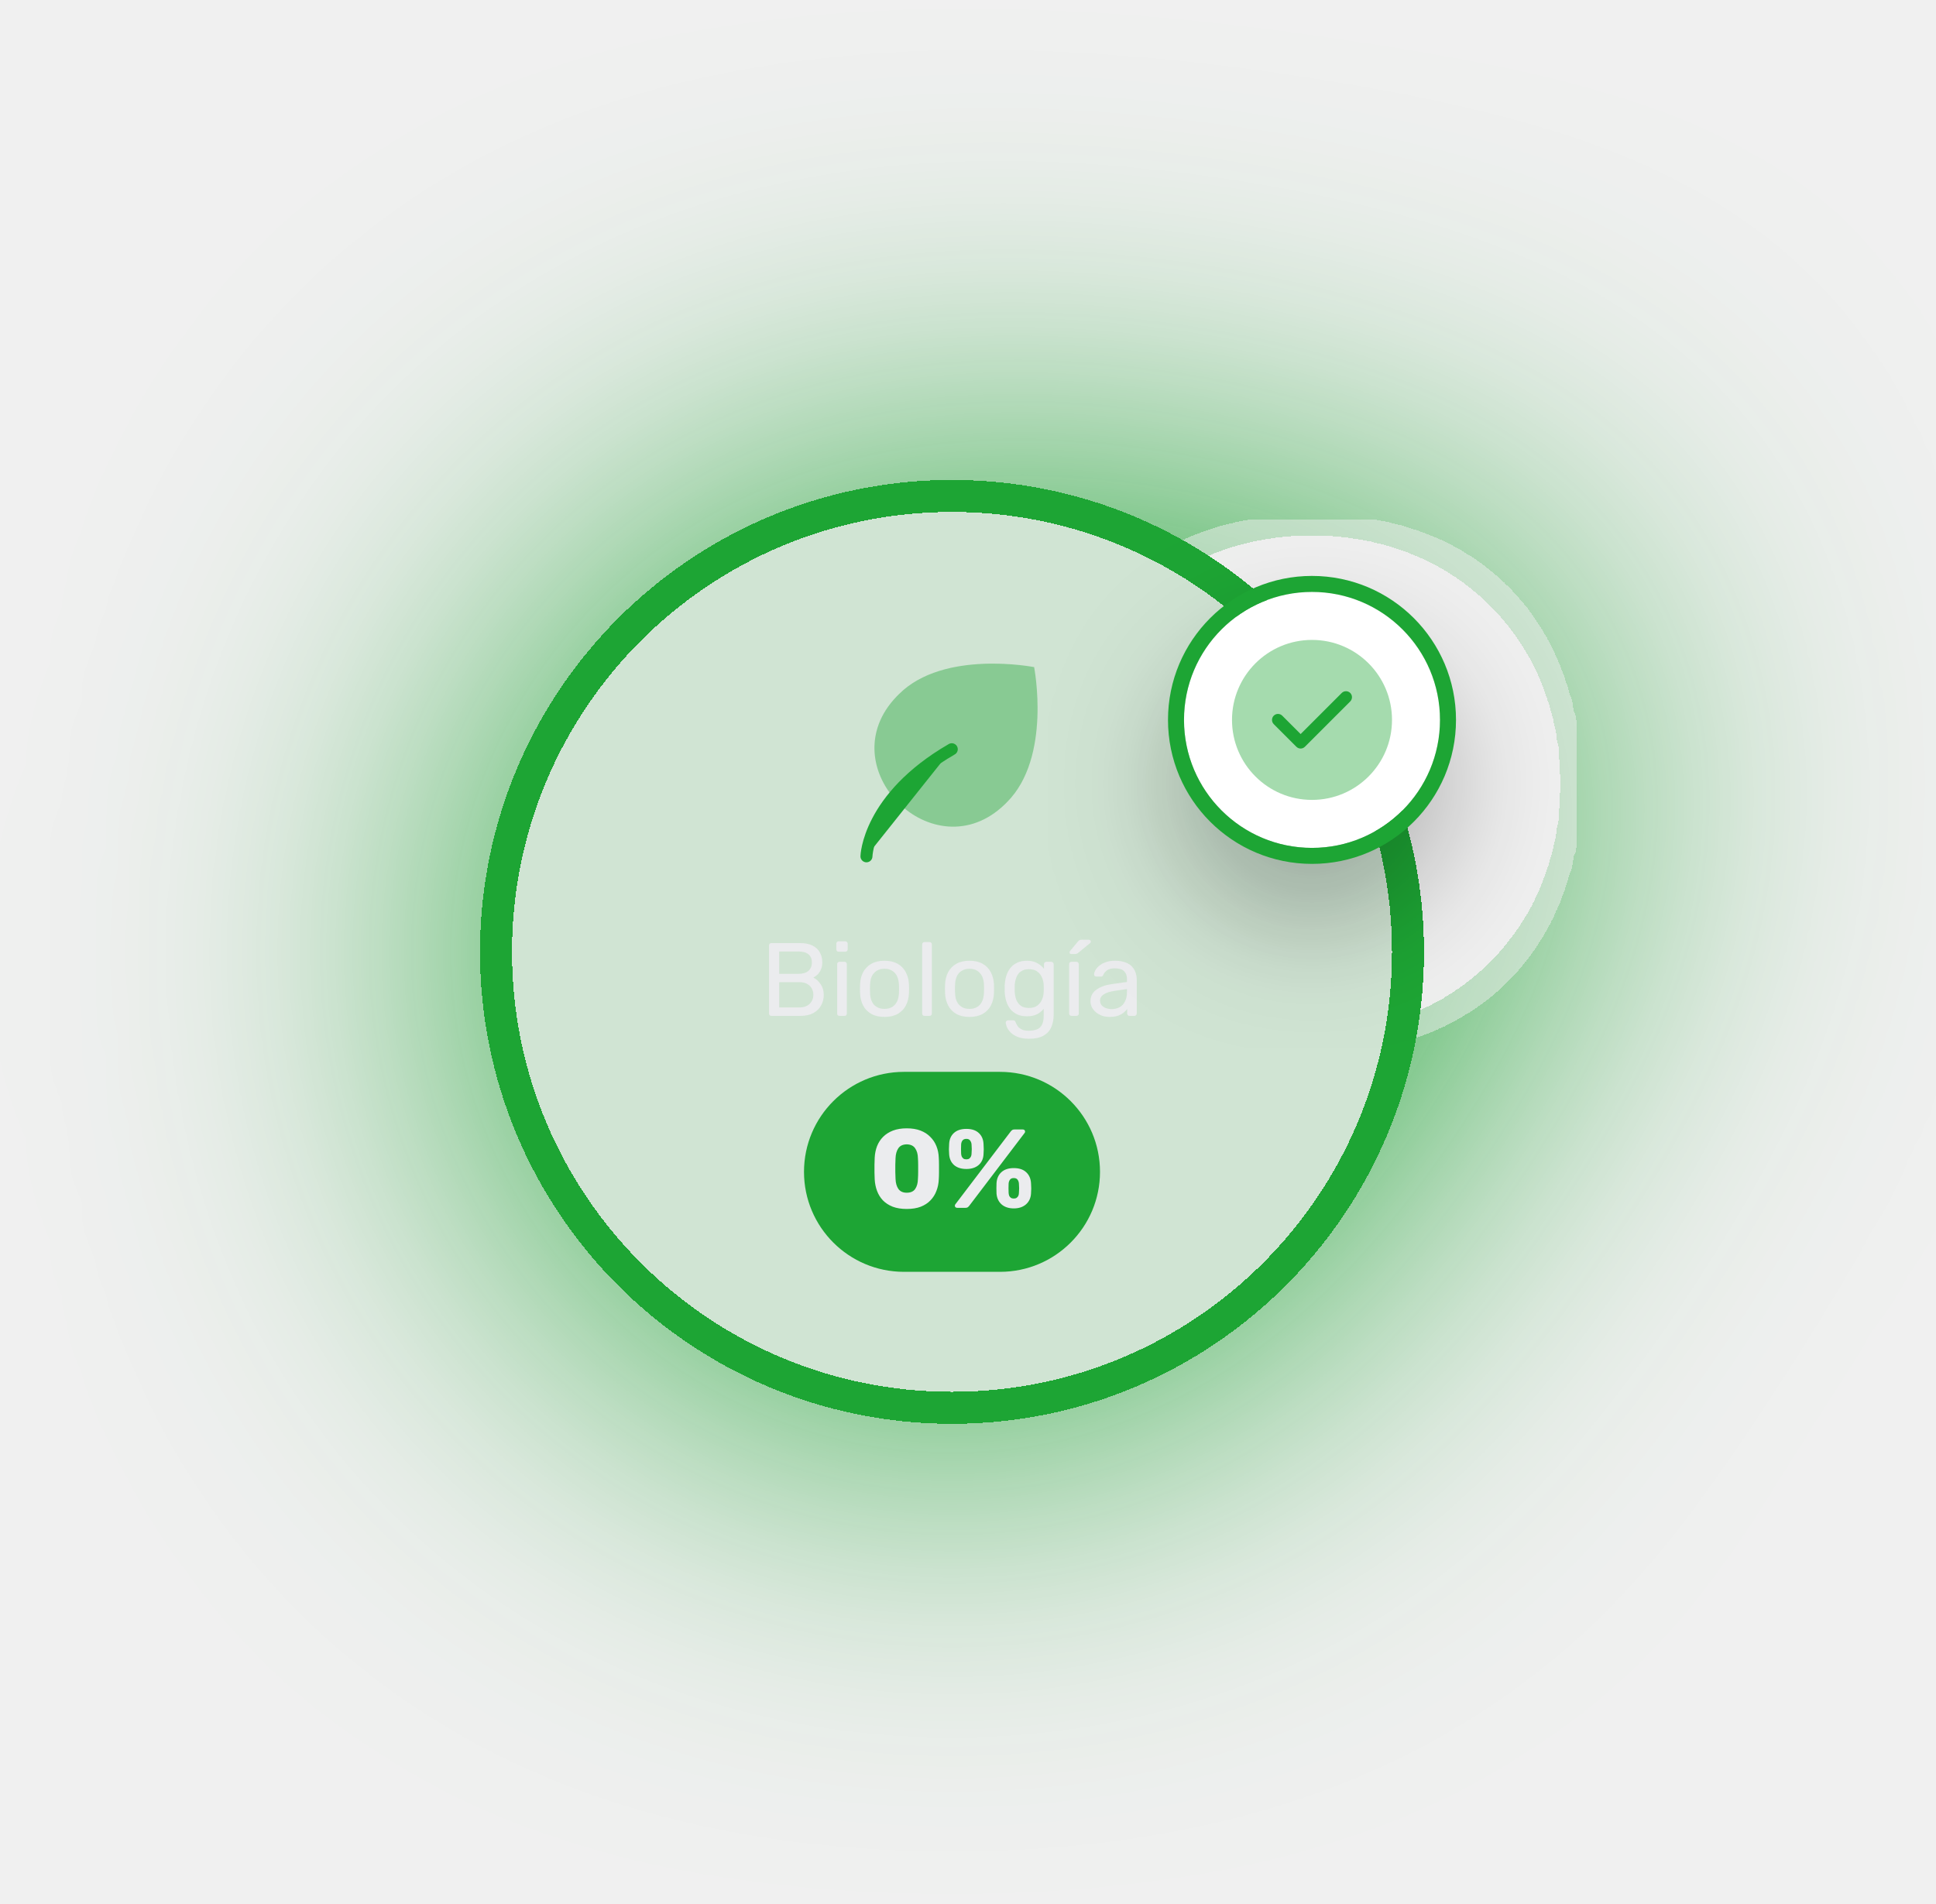
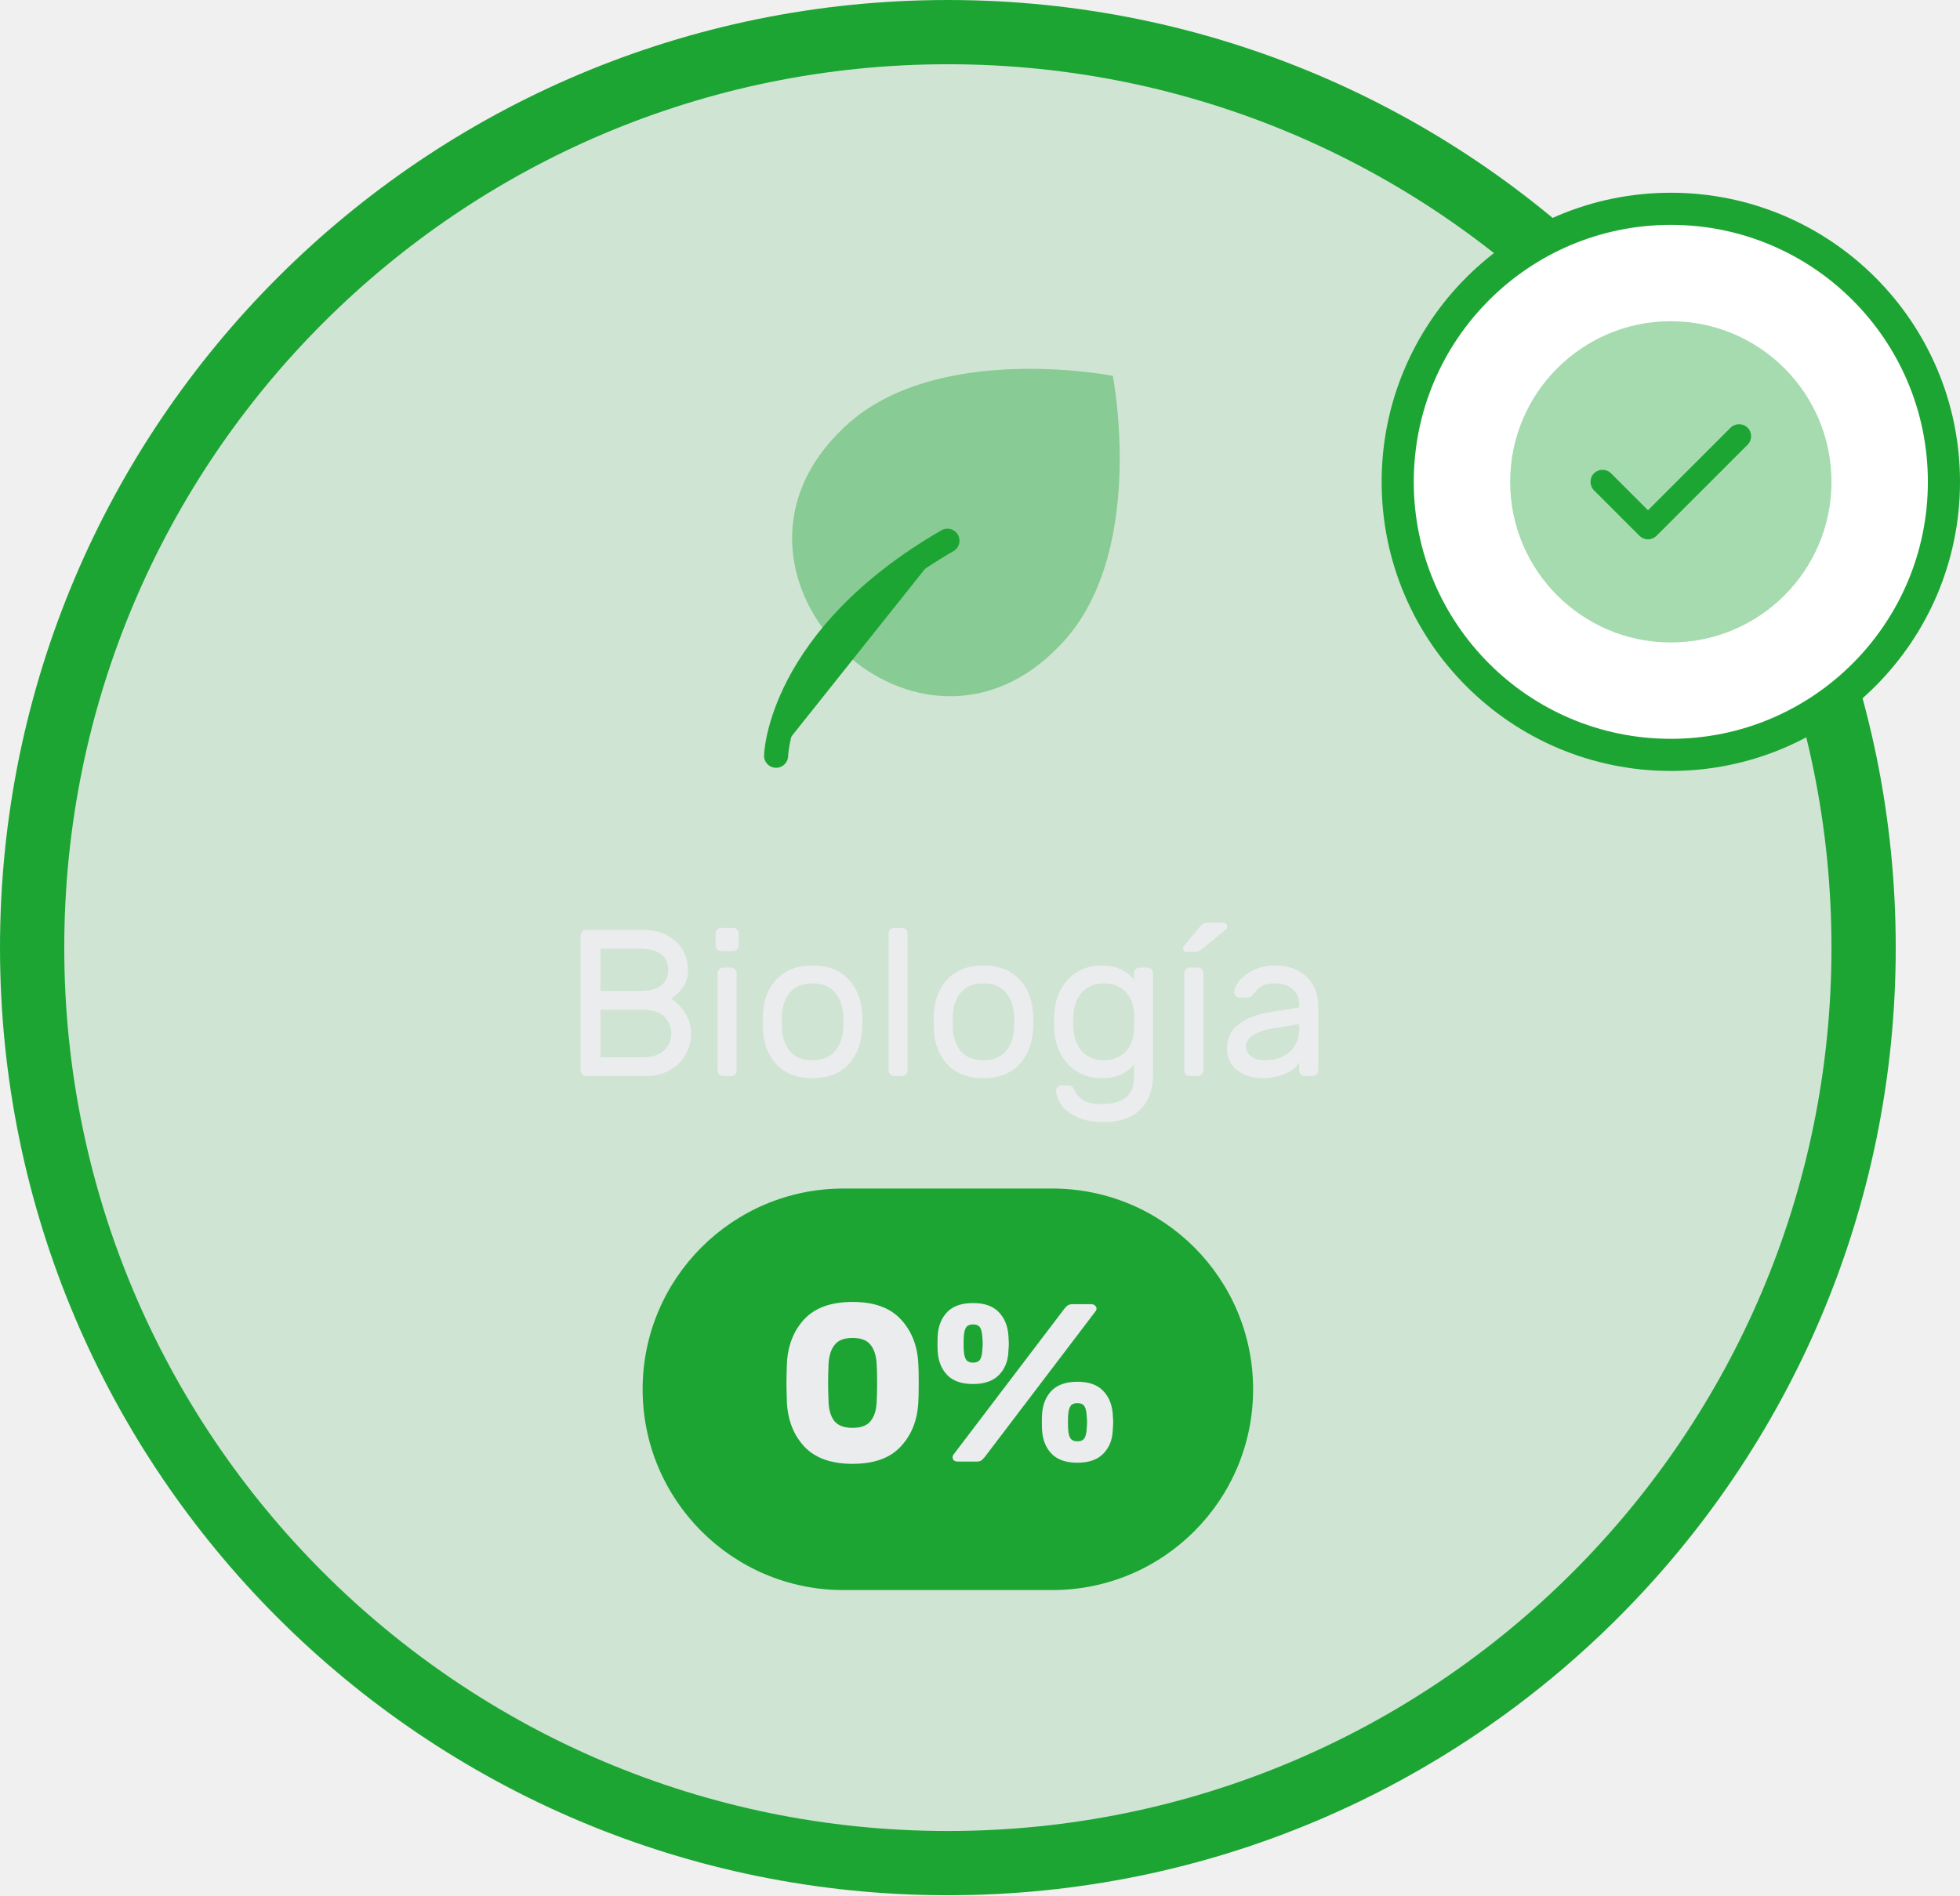
- <svg xmlns="http://www.w3.org/2000/svg" width="242" height="238" viewBox="0 0 242 238" fill="none">
-   <g filter="url(#filter0_d_15958_23134)">
-     <rect x="64" y="64" width="110" height="110" rx="55" fill="#1DA534" fill-opacity="0.15" shape-rendering="crispEdges" />
-     <rect x="62" y="62" width="114" height="114" rx="57" stroke="#1DA534" stroke-width="4" shape-rendering="crispEdges" />
-     <g clip-path="url(#clip0_15958_23134)">
-       <mask id="mask0_15958_23134" style="mask-type:luminance" maskUnits="userSpaceOnUse" x="103" y="79" width="32" height="32">
-         <path d="M135 79H103V111H135V79Z" fill="white" />
-       </mask>
-       <g mask="url(#mask0_15958_23134)">
-         <path opacity="0.4" d="M125.879 100.28C125.786 100.374 125.693 100.454 125.613 100.547C116.719 109.174 103.479 95.934 112.106 87.04C112.199 86.947 112.279 86.867 112.373 86.774C117.973 81.174 129.266 83.4 129.266 83.4C129.266 83.4 131.479 94.68 125.879 100.28Z" fill="#1DA534" />
-         <path d="M118.973 93.666C108.48 99.733 108.307 107.053 108.307 107.053L118.973 93.666Z" fill="#1DA534" />
-         <path d="M118.973 93.666C108.48 99.733 108.307 107.053 108.307 107.053" stroke="#1DA534" stroke-width="1.5" stroke-miterlimit="10" stroke-linecap="round" />
-       </g>
-     </g>
-     <path d="M96.43 127C96.334 127 96.26 126.974 96.209 126.922C96.156 126.861 96.13 126.788 96.13 126.701V118.212C96.13 118.117 96.156 118.043 96.209 117.991C96.26 117.93 96.334 117.9 96.43 117.9H99.992C100.642 117.9 101.17 118.008 101.578 118.225C101.994 118.433 102.297 118.719 102.488 119.083C102.687 119.447 102.787 119.854 102.787 120.305C102.787 120.66 102.726 120.968 102.605 121.228C102.492 121.479 102.349 121.687 102.176 121.852C102.002 122.008 101.833 122.129 101.669 122.216C102.007 122.381 102.306 122.649 102.566 123.022C102.834 123.395 102.969 123.845 102.969 124.374C102.969 124.851 102.86 125.288 102.644 125.687C102.427 126.086 102.102 126.406 101.669 126.649C101.244 126.883 100.715 127 100.083 127H96.43ZM97.404 125.947H99.913C100.477 125.947 100.91 125.795 101.214 125.492C101.517 125.189 101.669 124.816 101.669 124.374C101.669 123.915 101.517 123.538 101.214 123.243C100.91 122.94 100.477 122.788 99.913 122.788H97.404V125.947ZM97.404 121.748H99.796C100.351 121.748 100.772 121.622 101.058 121.371C101.344 121.111 101.487 120.76 101.487 120.318C101.487 119.876 101.344 119.538 101.058 119.304C100.772 119.07 100.351 118.953 99.796 118.953H97.404V121.748ZM104.944 127C104.857 127 104.784 126.974 104.723 126.922C104.671 126.861 104.645 126.788 104.645 126.701V120.539C104.645 120.452 104.671 120.383 104.723 120.331C104.784 120.27 104.857 120.24 104.944 120.24H105.568C105.655 120.24 105.724 120.27 105.776 120.331C105.828 120.383 105.854 120.452 105.854 120.539V126.701C105.854 126.788 105.828 126.861 105.776 126.922C105.724 126.974 105.655 127 105.568 127H104.944ZM104.84 118.979C104.753 118.979 104.68 118.953 104.619 118.901C104.567 118.84 104.541 118.767 104.541 118.68V117.978C104.541 117.891 104.567 117.822 104.619 117.77C104.68 117.709 104.753 117.679 104.84 117.679H105.659C105.746 117.679 105.815 117.709 105.867 117.77C105.928 117.822 105.958 117.891 105.958 117.978V118.68C105.958 118.767 105.928 118.84 105.867 118.901C105.815 118.953 105.746 118.979 105.659 118.979H104.84ZM110.563 127.13C109.904 127.13 109.354 127.004 108.912 126.753C108.47 126.502 108.132 126.155 107.898 125.713C107.664 125.262 107.534 124.751 107.508 124.179C107.499 124.032 107.495 123.845 107.495 123.62C107.495 123.386 107.499 123.2 107.508 123.061C107.534 122.48 107.664 121.969 107.898 121.527C108.14 121.085 108.483 120.738 108.925 120.487C109.367 120.236 109.913 120.11 110.563 120.11C111.213 120.11 111.759 120.236 112.201 120.487C112.643 120.738 112.981 121.085 113.215 121.527C113.457 121.969 113.592 122.48 113.618 123.061C113.626 123.2 113.631 123.386 113.631 123.62C113.631 123.845 113.626 124.032 113.618 124.179C113.592 124.751 113.462 125.262 113.228 125.713C112.994 126.155 112.656 126.502 112.214 126.753C111.772 127.004 111.221 127.13 110.563 127.13ZM110.563 126.129C111.1 126.129 111.529 125.96 111.85 125.622C112.17 125.275 112.344 124.773 112.37 124.114C112.378 123.984 112.383 123.819 112.383 123.62C112.383 123.421 112.378 123.256 112.37 123.126C112.344 122.467 112.17 121.969 111.85 121.631C111.529 121.284 111.1 121.111 110.563 121.111C110.025 121.111 109.592 121.284 109.263 121.631C108.942 121.969 108.773 122.467 108.756 123.126C108.747 123.256 108.743 123.421 108.743 123.62C108.743 123.819 108.747 123.984 108.756 124.114C108.773 124.773 108.942 125.275 109.263 125.622C109.592 125.96 110.025 126.129 110.563 126.129ZM115.57 127C115.484 127 115.41 126.974 115.349 126.922C115.297 126.861 115.271 126.788 115.271 126.701V118.069C115.271 117.982 115.297 117.913 115.349 117.861C115.41 117.8 115.484 117.77 115.57 117.77H116.181C116.277 117.77 116.35 117.8 116.402 117.861C116.454 117.913 116.48 117.982 116.48 118.069V126.701C116.48 126.788 116.454 126.861 116.402 126.922C116.35 126.974 116.277 127 116.181 127H115.57ZM121.189 127.13C120.53 127.13 119.98 127.004 119.538 126.753C119.096 126.502 118.758 126.155 118.524 125.713C118.29 125.262 118.16 124.751 118.134 124.179C118.125 124.032 118.121 123.845 118.121 123.62C118.121 123.386 118.125 123.2 118.134 123.061C118.16 122.48 118.29 121.969 118.524 121.527C118.766 121.085 119.109 120.738 119.551 120.487C119.993 120.236 120.539 120.11 121.189 120.11C121.839 120.11 122.385 120.236 122.827 120.487C123.269 120.738 123.607 121.085 123.841 121.527C124.083 121.969 124.218 122.48 124.244 123.061C124.252 123.2 124.257 123.386 124.257 123.62C124.257 123.845 124.252 124.032 124.244 124.179C124.218 124.751 124.088 125.262 123.854 125.713C123.62 126.155 123.282 126.502 122.84 126.753C122.398 127.004 121.847 127.13 121.189 127.13ZM121.189 126.129C121.726 126.129 122.155 125.96 122.476 125.622C122.796 125.275 122.97 124.773 122.996 124.114C123.004 123.984 123.009 123.819 123.009 123.62C123.009 123.421 123.004 123.256 122.996 123.126C122.97 122.467 122.796 121.969 122.476 121.631C122.155 121.284 121.726 121.111 121.189 121.111C120.651 121.111 120.218 121.284 119.889 121.631C119.568 121.969 119.399 122.467 119.382 123.126C119.373 123.256 119.369 123.421 119.369 123.62C119.369 123.819 119.373 123.984 119.382 124.114C119.399 124.773 119.568 125.275 119.889 125.622C120.218 125.96 120.651 126.129 121.189 126.129ZM128.653 129.86C128.064 129.86 127.579 129.782 127.197 129.626C126.825 129.47 126.53 129.279 126.313 129.054C126.105 128.837 125.954 128.616 125.858 128.391C125.772 128.174 125.724 128.001 125.715 127.871C125.707 127.784 125.733 127.711 125.793 127.65C125.863 127.589 125.936 127.559 126.014 127.559H126.638C126.716 127.559 126.781 127.576 126.833 127.611C126.885 127.646 126.929 127.719 126.963 127.832C127.015 127.962 127.093 128.105 127.197 128.261C127.301 128.426 127.462 128.564 127.678 128.677C127.895 128.798 128.198 128.859 128.588 128.859C128.996 128.859 129.338 128.803 129.615 128.69C129.893 128.586 130.101 128.395 130.239 128.118C130.387 127.849 130.46 127.477 130.46 127V126.116C130.252 126.385 129.979 126.61 129.641 126.792C129.303 126.965 128.879 127.052 128.367 127.052C127.882 127.052 127.466 126.97 127.119 126.805C126.773 126.632 126.487 126.402 126.261 126.116C126.045 125.821 125.88 125.488 125.767 125.115C125.663 124.742 125.603 124.352 125.585 123.945C125.577 123.702 125.577 123.464 125.585 123.23C125.603 122.823 125.663 122.433 125.767 122.06C125.88 121.687 126.045 121.354 126.261 121.059C126.487 120.764 126.773 120.535 127.119 120.37C127.466 120.197 127.882 120.11 128.367 120.11C128.887 120.11 129.316 120.21 129.654 120.409C130.001 120.6 130.283 120.834 130.499 121.111V120.552C130.499 120.465 130.525 120.392 130.577 120.331C130.638 120.27 130.712 120.24 130.798 120.24H131.396C131.483 120.24 131.557 120.27 131.617 120.331C131.678 120.392 131.708 120.465 131.708 120.552V126.857C131.708 127.438 131.609 127.953 131.409 128.404C131.219 128.855 130.898 129.21 130.447 129.47C130.005 129.73 129.407 129.86 128.653 129.86ZM128.627 126.012C129.061 126.012 129.407 125.912 129.667 125.713C129.936 125.514 130.131 125.262 130.252 124.959C130.382 124.656 130.452 124.348 130.46 124.036C130.469 123.915 130.473 123.767 130.473 123.594C130.473 123.412 130.469 123.26 130.46 123.139C130.452 122.827 130.382 122.519 130.252 122.216C130.131 121.913 129.936 121.661 129.667 121.462C129.407 121.263 129.061 121.163 128.627 121.163C128.194 121.163 127.847 121.263 127.587 121.462C127.327 121.653 127.141 121.908 127.028 122.229C126.916 122.541 126.851 122.879 126.833 123.243C126.825 123.468 126.825 123.698 126.833 123.932C126.851 124.296 126.916 124.638 127.028 124.959C127.141 125.271 127.327 125.527 127.587 125.726C127.847 125.917 128.194 126.012 128.627 126.012ZM133.94 127C133.854 127 133.78 126.974 133.719 126.922C133.667 126.861 133.641 126.788 133.641 126.701V120.539C133.641 120.452 133.667 120.383 133.719 120.331C133.78 120.27 133.854 120.24 133.94 120.24H134.564C134.651 120.24 134.72 120.27 134.772 120.331C134.824 120.383 134.85 120.452 134.85 120.539V126.701C134.85 126.788 134.824 126.861 134.772 126.922C134.72 126.974 134.651 127 134.564 127H133.94ZM133.901 119.265C133.763 119.265 133.693 119.196 133.693 119.057C133.693 118.988 133.715 118.931 133.758 118.888L134.733 117.718C134.811 117.623 134.881 117.562 134.941 117.536C135.002 117.501 135.093 117.484 135.214 117.484H136.098C136.263 117.484 136.345 117.566 136.345 117.731C136.345 117.792 136.324 117.844 136.28 117.887L134.772 119.122C134.703 119.183 134.638 119.222 134.577 119.239C134.517 119.256 134.439 119.265 134.343 119.265H133.901ZM138.675 127.13C138.241 127.13 137.847 127.043 137.492 126.87C137.136 126.697 136.85 126.463 136.634 126.168C136.417 125.873 136.309 125.54 136.309 125.167C136.309 124.569 136.551 124.092 137.037 123.737C137.522 123.382 138.155 123.148 138.935 123.035L140.872 122.762V122.385C140.872 121.969 140.75 121.644 140.508 121.41C140.274 121.176 139.888 121.059 139.351 121.059C138.961 121.059 138.644 121.137 138.402 121.293C138.168 121.449 138.003 121.648 137.908 121.891C137.856 122.021 137.765 122.086 137.635 122.086H137.05C136.954 122.086 136.881 122.06 136.829 122.008C136.785 121.947 136.764 121.878 136.764 121.8C136.764 121.67 136.811 121.51 136.907 121.319C137.011 121.128 137.167 120.942 137.375 120.76C137.583 120.578 137.847 120.426 138.168 120.305C138.497 120.175 138.896 120.11 139.364 120.11C139.884 120.11 140.321 120.179 140.677 120.318C141.032 120.448 141.309 120.626 141.509 120.851C141.717 121.076 141.864 121.332 141.951 121.618C142.046 121.904 142.094 122.194 142.094 122.489V126.701C142.094 126.788 142.063 126.861 142.003 126.922C141.951 126.974 141.881 127 141.795 127H141.197C141.101 127 141.028 126.974 140.976 126.922C140.924 126.861 140.898 126.788 140.898 126.701V126.142C140.785 126.298 140.633 126.454 140.443 126.61C140.252 126.757 140.014 126.883 139.728 126.987C139.442 127.082 139.091 127.13 138.675 127.13ZM138.948 126.155C139.303 126.155 139.628 126.081 139.923 125.934C140.217 125.778 140.447 125.54 140.612 125.219C140.785 124.898 140.872 124.495 140.872 124.01V123.646L139.364 123.867C138.748 123.954 138.285 124.101 137.973 124.309C137.661 124.508 137.505 124.764 137.505 125.076C137.505 125.319 137.574 125.522 137.713 125.687C137.86 125.843 138.042 125.96 138.259 126.038C138.484 126.116 138.714 126.155 138.948 126.155Z" fill="#EBECEE" />
-     <rect x="100.5" y="134" width="37" height="25" rx="12.5" fill="#1DA534" />
-     <path d="M113.342 151.14C112.67 151.14 112.086 151.047 111.592 150.86C111.097 150.664 110.686 150.398 110.36 150.062C110.042 149.726 109.8 149.334 109.632 148.886C109.464 148.438 109.366 147.957 109.338 147.444C109.328 147.192 109.319 146.907 109.31 146.59C109.31 146.263 109.31 145.937 109.31 145.61C109.319 145.274 109.328 144.975 109.338 144.714C109.366 144.201 109.464 143.725 109.632 143.286C109.809 142.838 110.061 142.451 110.388 142.124C110.724 141.788 111.134 141.527 111.62 141.34C112.114 141.153 112.688 141.06 113.342 141.06C114.004 141.06 114.578 141.153 115.064 141.34C115.549 141.527 115.955 141.788 116.282 142.124C116.618 142.451 116.874 142.838 117.052 143.286C117.229 143.725 117.327 144.201 117.346 144.714C117.364 144.975 117.374 145.274 117.374 145.61C117.383 145.937 117.383 146.263 117.374 146.59C117.374 146.907 117.364 147.192 117.346 147.444C117.327 147.957 117.229 148.438 117.052 148.886C116.884 149.334 116.636 149.726 116.31 150.062C115.992 150.398 115.586 150.664 115.092 150.86C114.606 151.047 114.023 151.14 113.342 151.14ZM113.342 149.11C113.827 149.11 114.177 148.956 114.392 148.648C114.616 148.331 114.732 147.906 114.742 147.374C114.76 147.103 114.77 146.819 114.77 146.52C114.779 146.221 114.779 145.923 114.77 145.624C114.77 145.325 114.76 145.05 114.742 144.798C114.732 144.285 114.616 143.869 114.392 143.552C114.177 143.235 113.827 143.071 113.342 143.062C112.856 143.071 112.506 143.235 112.292 143.552C112.077 143.869 111.96 144.285 111.942 144.798C111.932 145.05 111.923 145.325 111.914 145.624C111.914 145.923 111.914 146.221 111.914 146.52C111.923 146.819 111.932 147.103 111.942 147.374C111.96 147.906 112.082 148.331 112.306 148.648C112.53 148.956 112.875 149.11 113.342 149.11ZM119.679 151C119.465 151 119.357 150.907 119.357 150.72C119.357 150.664 119.376 150.613 119.413 150.566L126.329 141.466C126.395 141.382 126.46 141.317 126.525 141.27C126.591 141.223 126.689 141.2 126.819 141.2H127.813C128.028 141.2 128.135 141.293 128.135 141.48C128.135 141.536 128.117 141.587 128.079 141.634L121.163 150.734C121.098 150.818 121.033 150.883 120.967 150.93C120.902 150.977 120.804 151 120.673 151H119.679ZM126.721 151.07C126.087 151.07 125.578 150.902 125.195 150.566C124.822 150.23 124.612 149.782 124.565 149.222C124.556 148.979 124.551 148.765 124.551 148.578C124.551 148.391 124.556 148.167 124.565 147.906C124.603 147.337 124.803 146.884 125.167 146.548C125.541 146.203 126.059 146.03 126.721 146.03C127.393 146.03 127.911 146.203 128.275 146.548C128.639 146.884 128.84 147.337 128.877 147.906C128.896 148.167 128.905 148.391 128.905 148.578C128.905 148.765 128.896 148.979 128.877 149.222C128.84 149.782 128.63 150.23 128.247 150.566C127.865 150.902 127.356 151.07 126.721 151.07ZM126.721 149.838C126.88 149.838 127.001 149.805 127.085 149.74C127.179 149.675 127.249 149.591 127.295 149.488C127.342 149.376 127.365 149.259 127.365 149.138C127.384 148.923 127.393 148.727 127.393 148.55C127.393 148.373 127.384 148.181 127.365 147.976C127.356 147.799 127.305 147.64 127.211 147.5C127.118 147.351 126.955 147.276 126.721 147.276C126.488 147.276 126.325 147.351 126.231 147.5C126.138 147.64 126.087 147.799 126.077 147.976C126.068 148.181 126.063 148.373 126.063 148.55C126.063 148.727 126.068 148.923 126.077 149.138C126.087 149.259 126.11 149.376 126.147 149.488C126.194 149.591 126.264 149.675 126.357 149.74C126.451 149.805 126.572 149.838 126.721 149.838ZM120.799 146.142C120.155 146.142 119.642 145.979 119.259 145.652C118.886 145.316 118.681 144.868 118.643 144.308C118.625 144.065 118.615 143.855 118.615 143.678C118.625 143.491 118.634 143.267 118.643 143.006C118.671 142.437 118.867 141.984 119.231 141.648C119.605 141.303 120.127 141.13 120.799 141.13C121.471 141.13 121.989 141.303 122.353 141.648C122.717 141.984 122.913 142.437 122.941 143.006C122.96 143.267 122.969 143.491 122.969 143.678C122.969 143.855 122.96 144.065 122.941 144.308C122.913 144.868 122.708 145.316 122.325 145.652C121.943 145.979 121.434 146.142 120.799 146.142ZM120.799 144.938C120.949 144.938 121.07 144.905 121.163 144.84C121.257 144.765 121.327 144.677 121.373 144.574C121.42 144.462 121.443 144.35 121.443 144.238C121.462 144.023 121.471 143.827 121.471 143.65C121.471 143.473 121.462 143.281 121.443 143.076C121.434 142.899 121.378 142.74 121.275 142.6C121.182 142.451 121.023 142.376 120.799 142.376C120.566 142.376 120.398 142.451 120.295 142.6C120.202 142.74 120.151 142.899 120.141 143.076C120.132 143.281 120.127 143.473 120.127 143.65C120.127 143.827 120.132 144.023 120.141 144.238C120.151 144.35 120.174 144.462 120.211 144.574C120.258 144.677 120.328 144.765 120.421 144.84C120.515 144.905 120.641 144.938 120.799 144.938Z" fill="#EBECEE" />
-     <g filter="url(#filter1_d_15958_23134)">
-       <rect x="148" y="74" width="32" height="32" rx="16" fill="white" />
-       <rect x="147" y="73" width="34" height="34" rx="17" stroke="#1DA534" stroke-width="2" />
-       <path opacity="0.4" d="M164 100C169.523 100 174 95.523 174 90C174 84.477 169.523 80 164 80C158.477 80 154 84.477 154 90C154 95.523 158.477 100 164 100Z" fill="#1DA534" />
-       <path d="M162.579 93.58C162.379 93.58 162.189 93.5 162.049 93.36L159.219 90.53C158.929 90.24 158.929 89.76 159.219 89.47C159.509 89.18 159.989 89.18 160.279 89.47L162.579 91.77L167.719 86.63C168.009 86.34 168.489 86.34 168.779 86.63C169.069 86.92 169.069 87.4 168.779 87.69L163.109 93.36C162.969 93.5 162.779 93.58 162.579 93.58Z" fill="#1DA534" />
+ <svg xmlns="http://www.w3.org/2000/svg" width="122" height="118" viewBox="0 0 122 118" fill="none">
+   <rect x="2" y="2" width="114" height="114" rx="57" fill="#1DA534" fill-opacity="0.15" />
+   <rect x="2" y="2" width="114" height="114" rx="57" stroke="#1DA534" stroke-width="4" />
+   <g clip-path="url(#clip0_34428_9645)">
+     <mask id="mask0_34428_9645" style="mask-type:luminance" maskUnits="userSpaceOnUse" x="43" y="19" width="32" height="32">
+       <path d="M75 19H43V51H75V19Z" fill="white" />
+     </mask>
+     <g mask="url(#mask0_34428_9645)">
+       <path opacity="0.4" d="M65.879 40.28C65.786 40.374 65.692 40.454 65.612 40.547C56.719 49.174 43.479 35.934 52.106 27.04C52.199 26.947 52.279 26.867 52.373 26.774C57.973 21.174 69.266 23.4 69.266 23.4C69.266 23.4 71.479 34.68 65.879 40.28Z" fill="#1DA534" />
+       <path d="M58.973 33.666C48.48 39.733 48.307 47.053 48.307 47.053Z" fill="#1DA534" />
+       <path d="M58.973 33.666C48.48 39.733 48.307 47.053 48.307 47.053" stroke="#1DA534" stroke-width="1.5" stroke-miterlimit="10" stroke-linecap="round" />
    </g>
  </g>
+   <path d="M36.143 58.251C36.143 58.156 36.178 58.073 36.247 58.004C36.316 57.935 36.399 57.9 36.494 57.9H39.978C40.663 57.9 41.217 58.034 41.642 58.303C42.067 58.563 42.37 58.879 42.552 59.252C42.734 59.625 42.825 59.989 42.825 60.344C42.825 60.829 42.708 61.224 42.474 61.527C42.24 61.822 42.01 62.038 41.785 62.177C42.149 62.42 42.444 62.732 42.669 63.113C42.903 63.486 43.02 63.902 43.02 64.361C43.02 64.812 42.907 65.241 42.682 65.648C42.465 66.047 42.14 66.372 41.707 66.623C41.274 66.874 40.758 67 40.16 67H36.494C36.399 67 36.316 66.965 36.247 66.896C36.178 66.827 36.143 66.744 36.143 66.649V58.251ZM37.378 61.696H39.848C40.42 61.696 40.853 61.583 41.148 61.358C41.443 61.133 41.59 60.808 41.59 60.383C41.59 59.958 41.443 59.633 41.148 59.408C40.853 59.183 40.42 59.07 39.848 59.07H37.378V61.696ZM37.378 65.83H40.03C40.585 65.83 41.014 65.691 41.317 65.414C41.629 65.128 41.785 64.777 41.785 64.361C41.785 63.936 41.638 63.581 41.343 63.295C41.048 63.009 40.611 62.866 40.03 62.866H37.378V65.83ZM45.984 58.862C45.984 58.957 45.949 59.04 45.88 59.109C45.81 59.178 45.728 59.213 45.633 59.213H44.892C44.797 59.213 44.714 59.178 44.645 59.109C44.575 59.04 44.541 58.957 44.541 58.862V58.121C44.541 58.026 44.575 57.943 44.645 57.874C44.714 57.805 44.797 57.77 44.892 57.77H45.633C45.728 57.77 45.81 57.805 45.88 57.874C45.949 57.943 45.984 58.026 45.984 58.121V58.862ZM45.854 66.649C45.854 66.744 45.819 66.827 45.75 66.896C45.681 66.965 45.598 67 45.503 67H45.022C44.926 67 44.844 66.965 44.775 66.896C44.706 66.827 44.671 66.744 44.671 66.649V60.591C44.671 60.496 44.706 60.413 44.775 60.344C44.844 60.275 44.926 60.24 45.022 60.24H45.503C45.598 60.24 45.681 60.275 45.75 60.344C45.819 60.413 45.854 60.496 45.854 60.591V66.649ZM53.657 63.009C53.674 63.2 53.682 63.408 53.682 63.633C53.682 63.841 53.674 64.04 53.657 64.231C53.578 65.115 53.271 65.821 52.733 66.35C52.205 66.87 51.486 67.13 50.575 67.13C49.666 67.13 48.942 66.87 48.404 66.35C47.876 65.821 47.572 65.115 47.495 64.231C47.486 64.136 47.481 63.936 47.481 63.633C47.481 63.312 47.486 63.104 47.495 63.009C47.564 62.125 47.867 61.423 48.404 60.903C48.942 60.374 49.666 60.11 50.575 60.11C51.486 60.11 52.209 60.374 52.746 60.903C53.284 61.423 53.587 62.125 53.657 63.009ZM52.474 63.074C52.422 62.519 52.235 62.073 51.914 61.735C51.602 61.397 51.156 61.228 50.575 61.228C49.995 61.228 49.544 61.397 49.224 61.735C48.911 62.073 48.73 62.519 48.678 63.074C48.669 63.178 48.664 63.364 48.664 63.633C48.664 63.893 48.669 64.071 48.678 64.166C48.73 64.721 48.911 65.167 49.224 65.505C49.544 65.843 49.995 66.012 50.575 66.012C51.156 66.012 51.602 65.843 51.914 65.505C52.235 65.167 52.422 64.721 52.474 64.166C52.491 63.975 52.499 63.798 52.499 63.633C52.499 63.468 52.491 63.282 52.474 63.074ZM56.492 66.649C56.492 66.744 56.458 66.827 56.389 66.896C56.319 66.965 56.237 67 56.142 67H55.66C55.565 67 55.483 66.965 55.413 66.896C55.344 66.827 55.309 66.744 55.309 66.649V58.121C55.309 58.026 55.344 57.943 55.413 57.874C55.483 57.805 55.565 57.77 55.66 57.77H56.142C56.237 57.77 56.319 57.805 56.389 57.874C56.458 57.943 56.492 58.026 56.492 58.121V66.649ZM64.295 63.009C64.312 63.2 64.321 63.408 64.321 63.633C64.321 63.841 64.312 64.04 64.295 64.231C64.217 65.115 63.91 65.821 63.372 66.35C62.843 66.87 62.124 67.13 61.214 67.13C60.304 67.13 59.581 66.87 59.043 66.35C58.514 65.821 58.211 65.115 58.133 64.231C58.124 64.136 58.12 63.936 58.12 63.633C58.12 63.312 58.124 63.104 58.133 63.009C58.203 62.125 58.506 61.423 59.043 60.903C59.581 60.374 60.304 60.11 61.214 60.11C62.124 60.11 62.848 60.374 63.385 60.903C63.922 61.423 64.226 62.125 64.295 63.009ZM63.112 63.074C63.06 62.519 62.874 62.073 62.553 61.735C62.241 61.397 61.795 61.228 61.214 61.228C60.633 61.228 60.183 61.397 59.862 61.735C59.55 62.073 59.368 62.519 59.316 63.074C59.307 63.178 59.303 63.364 59.303 63.633C59.303 63.893 59.307 64.071 59.316 64.166C59.368 64.721 59.55 65.167 59.862 65.505C60.183 65.843 60.633 66.012 61.214 66.012C61.795 66.012 62.241 65.843 62.553 65.505C62.874 65.167 63.06 64.721 63.112 64.166C63.13 63.975 63.138 63.798 63.138 63.633C63.138 63.468 63.13 63.282 63.112 63.074ZM68.574 60.11C69.059 60.11 69.467 60.197 69.796 60.37C70.134 60.535 70.398 60.743 70.589 60.994V60.591C70.589 60.496 70.624 60.413 70.693 60.344C70.763 60.275 70.845 60.24 70.94 60.24H71.421C71.516 60.24 71.599 60.275 71.668 60.344C71.737 60.413 71.772 60.496 71.772 60.591V66.909C71.772 67.828 71.512 68.547 70.992 69.067C70.472 69.596 69.71 69.86 68.704 69.86C68.054 69.86 67.508 69.76 67.066 69.561C66.624 69.362 66.295 69.115 66.078 68.82C65.87 68.525 65.757 68.226 65.74 67.923C65.731 67.828 65.762 67.745 65.831 67.676C65.909 67.607 65.996 67.572 66.091 67.572H66.481C66.585 67.572 66.668 67.598 66.728 67.65C66.789 67.702 66.85 67.793 66.91 67.923C66.997 68.122 67.162 68.309 67.404 68.482C67.647 68.655 68.037 68.742 68.574 68.742C69.918 68.742 70.589 68.183 70.589 67.065V66.246C70.147 66.835 69.475 67.13 68.574 67.13C68.037 67.13 67.547 67.004 67.105 66.753C66.672 66.502 66.321 66.146 66.052 65.687C65.792 65.219 65.649 64.673 65.623 64.049L65.61 63.62L65.623 63.191C65.649 62.567 65.792 62.025 66.052 61.566C66.321 61.098 66.672 60.738 67.105 60.487C67.538 60.236 68.028 60.11 68.574 60.11ZM68.704 61.228C68.141 61.228 67.69 61.41 67.352 61.774C67.023 62.138 66.841 62.632 66.806 63.256L66.793 63.62L66.806 63.984C66.841 64.608 67.023 65.102 67.352 65.466C67.69 65.83 68.141 66.012 68.704 66.012C69.259 66.012 69.705 65.843 70.043 65.505C70.381 65.158 70.563 64.686 70.589 64.088C70.598 64.001 70.602 63.845 70.602 63.62C70.602 63.395 70.598 63.239 70.589 63.152C70.563 62.545 70.381 62.073 70.043 61.735C69.705 61.397 69.259 61.228 68.704 61.228ZM74.901 66.649C74.901 66.744 74.866 66.827 74.797 66.896C74.727 66.965 74.645 67 74.55 67H74.069C73.973 67 73.891 66.965 73.822 66.896C73.752 66.827 73.718 66.744 73.718 66.649V60.591C73.718 60.496 73.752 60.413 73.822 60.344C73.891 60.275 73.973 60.24 74.069 60.24H74.55C74.645 60.24 74.727 60.275 74.797 60.344C74.866 60.413 74.901 60.496 74.901 60.591V66.649ZM74.693 57.692C74.788 57.588 74.866 57.523 74.927 57.497C74.987 57.462 75.07 57.445 75.174 57.445H76.136C76.214 57.445 76.274 57.471 76.318 57.523C76.361 57.566 76.383 57.627 76.383 57.705C76.383 57.766 76.361 57.818 76.318 57.861L74.875 59.044C74.779 59.122 74.693 59.178 74.615 59.213C74.545 59.248 74.45 59.265 74.329 59.265H73.848C73.709 59.265 73.64 59.196 73.64 59.057C73.64 58.988 73.661 58.931 73.705 58.888L74.693 57.692ZM80.87 62.723V62.554C80.87 62.129 80.727 61.804 80.441 61.579C80.164 61.345 79.8 61.228 79.349 61.228C79.003 61.228 78.73 61.289 78.53 61.41C78.34 61.523 78.158 61.696 77.984 61.93C77.932 61.999 77.876 62.047 77.815 62.073C77.755 62.099 77.672 62.112 77.568 62.112H77.178C77.083 62.112 76.996 62.077 76.918 62.008C76.849 61.939 76.819 61.856 76.827 61.761C76.853 61.501 76.979 61.245 77.204 60.994C77.438 60.734 77.746 60.522 78.127 60.357C78.509 60.192 78.916 60.11 79.349 60.11C80.155 60.11 80.805 60.335 81.299 60.786C81.802 61.237 82.053 61.869 82.053 62.684V66.649C82.053 66.744 82.019 66.827 81.949 66.896C81.88 66.965 81.798 67 81.702 67H81.221C81.126 67 81.044 66.965 80.974 66.896C80.905 66.827 80.87 66.744 80.87 66.649V66.116C80.732 66.428 80.437 66.675 79.986 66.857C79.536 67.039 79.085 67.13 78.634 67.13C78.192 67.13 77.798 67.052 77.451 66.896C77.105 66.731 76.836 66.51 76.645 66.233C76.463 65.956 76.372 65.644 76.372 65.297C76.372 64.647 76.615 64.14 77.1 63.776C77.586 63.403 78.231 63.152 79.037 63.022L80.87 62.723ZM80.87 63.763L79.336 64.01C78.773 64.097 78.335 64.24 78.023 64.439C77.711 64.63 77.555 64.872 77.555 65.167C77.555 65.384 77.655 65.579 77.854 65.752C78.054 65.925 78.357 66.012 78.764 66.012C79.388 66.012 79.895 65.834 80.285 65.479C80.675 65.124 80.87 64.66 80.87 64.088V63.763Z" fill="#EBECEE" />
+   <rect x="40" y="74" width="38" height="25" rx="12.5" fill="#1DA534" />
+   <path d="M57.158 84.854C57.177 85.115 57.186 85.535 57.186 86.114C57.186 86.683 57.177 87.094 57.158 87.346C57.093 88.457 56.724 89.367 56.052 90.076C55.389 90.785 54.395 91.14 53.07 91.14C51.745 91.14 50.746 90.785 50.074 90.076C49.411 89.367 49.047 88.457 48.982 87.346C48.963 86.842 48.954 86.431 48.954 86.114C48.954 85.797 48.963 85.377 48.982 84.854C49.047 83.743 49.411 82.833 50.074 82.124C50.746 81.415 51.745 81.06 53.07 81.06C54.395 81.06 55.389 81.415 56.052 82.124C56.724 82.833 57.093 83.743 57.158 84.854ZM54.568 84.924C54.54 84.411 54.414 84.014 54.19 83.734C53.966 83.445 53.593 83.3 53.07 83.3C52.547 83.3 52.174 83.445 51.95 83.734C51.726 84.014 51.6 84.411 51.572 84.924C51.553 85.428 51.544 85.815 51.544 86.086C51.544 86.338 51.553 86.735 51.572 87.276C51.591 87.789 51.712 88.191 51.936 88.48C52.169 88.76 52.547 88.9 53.07 88.9C53.593 88.9 53.966 88.76 54.19 88.48C54.423 88.191 54.549 87.789 54.568 87.276C54.587 87.005 54.596 86.609 54.596 86.086C54.596 85.563 54.587 85.176 54.568 84.924ZM62.765 84.182C62.737 84.77 62.536 85.251 62.163 85.624C61.799 85.988 61.267 86.17 60.567 86.17C59.867 86.17 59.335 85.988 58.971 85.624C58.616 85.26 58.415 84.779 58.369 84.182C58.359 84.061 58.355 83.888 58.355 83.664C58.355 83.431 58.359 83.249 58.369 83.118C58.415 82.521 58.616 82.04 58.971 81.676C59.335 81.312 59.867 81.13 60.567 81.13C61.267 81.13 61.794 81.312 62.149 81.676C62.513 82.04 62.718 82.521 62.765 83.118C62.783 83.379 62.793 83.561 62.793 83.664C62.793 83.767 62.783 83.939 62.765 84.182ZM66.265 81.466C66.339 81.373 66.409 81.307 66.475 81.27C66.549 81.223 66.647 81.2 66.769 81.2H67.917C68.019 81.2 68.099 81.228 68.155 81.284C68.22 81.331 68.253 81.396 68.253 81.48C68.253 81.536 68.234 81.587 68.197 81.634L61.281 90.734C61.206 90.827 61.131 90.897 61.057 90.944C60.991 90.981 60.898 91 60.777 91H59.629C59.526 91 59.442 90.977 59.377 90.93C59.321 90.874 59.293 90.804 59.293 90.72C59.293 90.664 59.311 90.613 59.349 90.566L66.265 81.466ZM60.567 84.84C60.763 84.84 60.903 84.784 60.987 84.672C61.071 84.56 61.122 84.373 61.141 84.112C61.159 83.888 61.169 83.734 61.169 83.65C61.169 83.547 61.159 83.393 61.141 83.188C61.122 82.927 61.071 82.74 60.987 82.628C60.903 82.516 60.763 82.46 60.567 82.46C60.371 82.46 60.231 82.516 60.147 82.628C60.063 82.74 60.011 82.927 59.993 83.188C59.983 83.291 59.979 83.445 59.979 83.65C59.979 83.846 59.983 84 59.993 84.112C60.011 84.373 60.063 84.56 60.147 84.672C60.231 84.784 60.371 84.84 60.567 84.84ZM69.261 89.082C69.233 89.67 69.032 90.151 68.659 90.524C68.295 90.888 67.763 91.07 67.063 91.07C66.363 91.07 65.831 90.888 65.467 90.524C65.112 90.16 64.911 89.679 64.865 89.082C64.855 88.961 64.851 88.788 64.851 88.564C64.851 88.331 64.855 88.149 64.865 88.018C64.911 87.421 65.112 86.94 65.467 86.576C65.831 86.212 66.363 86.03 67.063 86.03C67.763 86.03 68.29 86.212 68.645 86.576C69.009 86.94 69.214 87.421 69.261 88.018C69.279 88.279 69.289 88.461 69.289 88.564C69.289 88.667 69.279 88.839 69.261 89.082ZM67.063 89.74C67.259 89.74 67.399 89.684 67.483 89.572C67.567 89.46 67.618 89.273 67.637 89.012C67.655 88.788 67.665 88.634 67.665 88.55C67.665 88.447 67.655 88.293 67.637 88.088C67.618 87.827 67.567 87.64 67.483 87.528C67.399 87.416 67.259 87.36 67.063 87.36C66.867 87.36 66.727 87.416 66.643 87.528C66.559 87.64 66.507 87.827 66.489 88.088C66.479 88.191 66.475 88.345 66.475 88.55C66.475 88.746 66.479 88.9 66.489 89.012C66.507 89.273 66.559 89.46 66.643 89.572C66.727 89.684 66.867 89.74 67.063 89.74Z" fill="#EBECEE" />
+   <rect x="87" y="13" width="34" height="34" rx="17" fill="white" />
+   <rect x="87" y="13" width="34" height="34" rx="17" stroke="#1DA534" stroke-width="2" />
+   <path opacity="0.4" d="M104 40C109.523 40 114 35.523 114 30C114 24.477 109.523 20 104 20C98.477 20 94 24.477 94 30C94 35.523 98.477 40 104 40Z" fill="#1DA534" />
+   <path d="M102.579 33.58C102.379 33.58 102.189 33.5 102.049 33.36L99.219 30.53C98.93 30.24 98.93 29.76 99.219 29.47C99.51 29.18 99.99 29.18 100.279 29.47L102.579 31.77L107.719 26.63C108.009 26.34 108.489 26.34 108.779 26.63C109.069 26.92 109.069 27.4 108.779 27.69L103.109 33.36C102.969 33.5 102.779 33.58 102.579 33.58Z" fill="#1DA534" />
  <defs>
-     <filter id="filter0_d_15958_23134" x="0" y="0" width="242" height="238" filterUnits="userSpaceOnUse" color-interpolation-filters="sRGB">
-       <feFlood flood-opacity="0" result="BackgroundImageFix" />
-       <feColorMatrix in="SourceAlpha" type="matrix" values="0 0 0 0 0 0 0 0 0 0 0 0 0 0 0 0 0 0 127 0" result="hardAlpha" />
-       <feOffset />
-       <feGaussianBlur stdDeviation="30" />
-       <feComposite in2="hardAlpha" operator="out" />
-       <feColorMatrix type="matrix" values="0 0 0 0 0.122 0 0 0 0 0.647 0 0 0 0 0.208 0 0 0 1 0" />
-       <feBlend mode="normal" in2="BackgroundImageFix" result="effect1_dropShadow_15958_23134" />
-       <feBlend mode="normal" in="SourceGraphic" in2="effect1_dropShadow_15958_23134" result="shape" />
-     </filter>
-     <filter id="filter1_d_15958_23134" x="131" y="65" width="66" height="66" filterUnits="userSpaceOnUse" color-interpolation-filters="sRGB">
-       <feFlood flood-opacity="0" result="BackgroundImageFix" />
-       <feColorMatrix in="SourceAlpha" type="matrix" values="0 0 0 0 0 0 0 0 0 0 0 0 0 0 0 0 0 0 127 0" result="hardAlpha" />
-       <feOffset dy="8" />
-       <feGaussianBlur stdDeviation="7.5" />
-       <feColorMatrix type="matrix" values="0 0 0 0 0 0 0 0 0 0 0 0 0 0 0 0 0 0 0.25 0" />
-       <feBlend mode="normal" in2="BackgroundImageFix" result="effect1_dropShadow_15958_23134" />
-       <feBlend mode="normal" in="SourceGraphic" in2="effect1_dropShadow_15958_23134" result="shape" />
-     </filter>
-     <clipPath id="clip0_15958_23134">
-       <rect width="32" height="32" fill="white" transform="translate(103 79)" />
+     <clipPath id="clip0_34428_9645">
+       <rect width="32" height="32" fill="white" transform="translate(43 19)" />
    </clipPath>
  </defs>
</svg>
